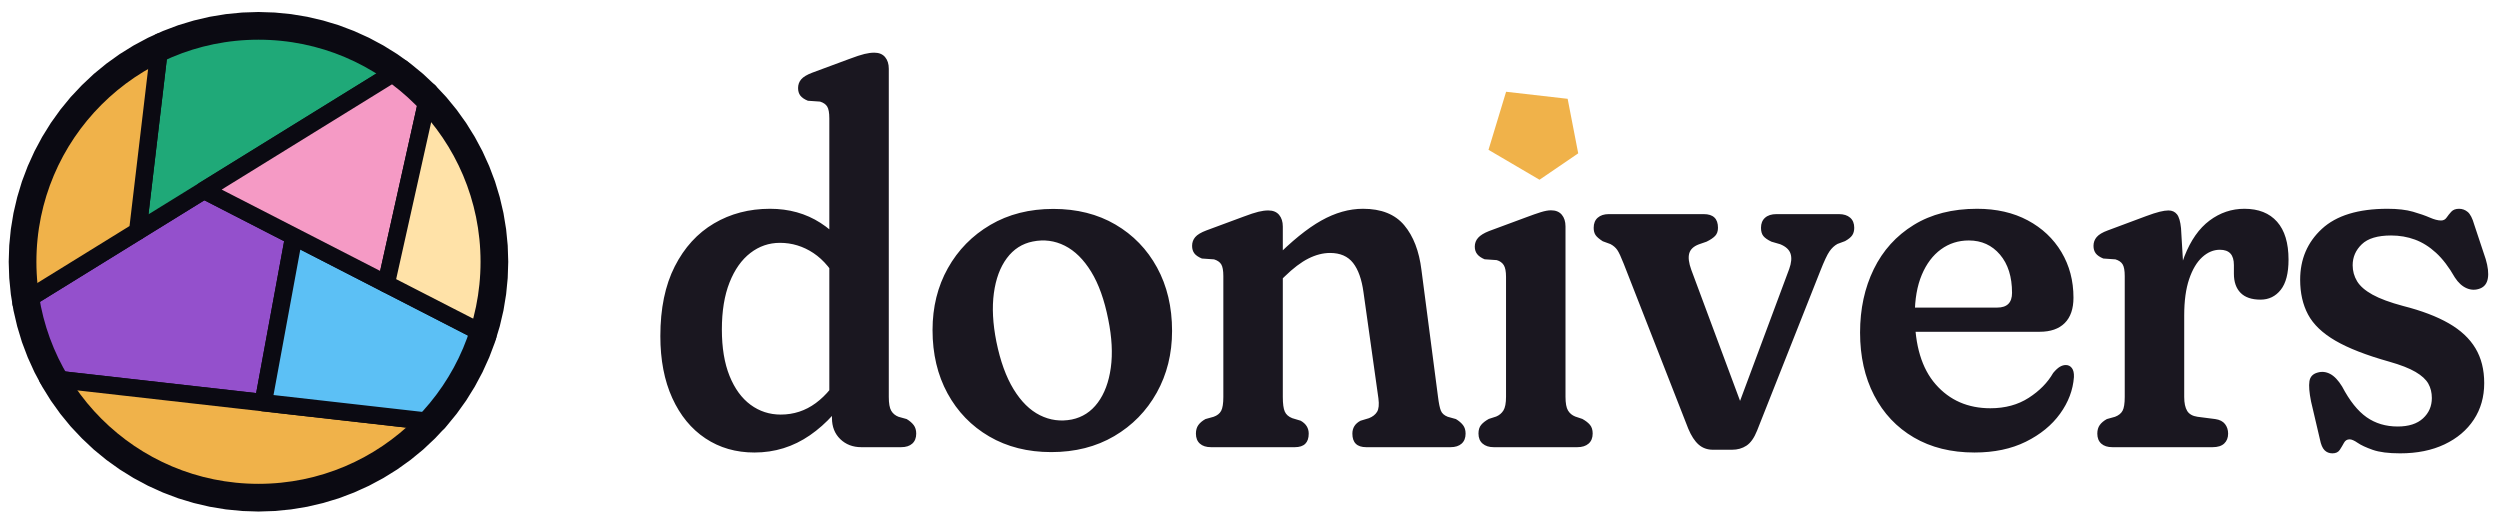
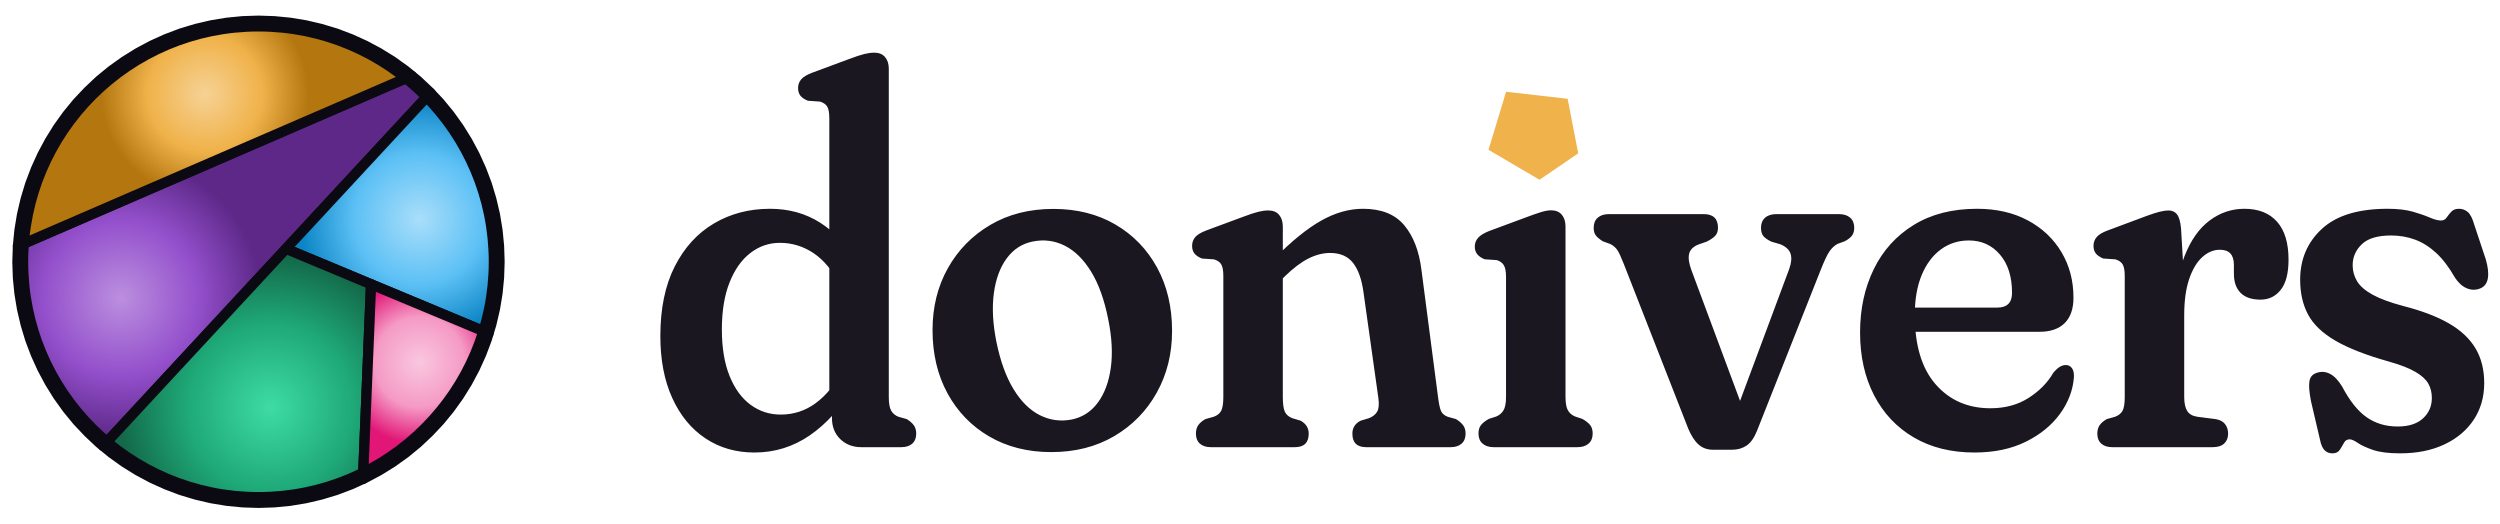
<svg xmlns="http://www.w3.org/2000/svg" width="936" height="196" viewBox="0 0 9359 1963">
  <g transform="translate(0,20.0) scale(19.231)">
-     <polygon points="50.93,77.47 8.88,72.71 7.85,70.79 6.58,67.99 5.49,65.11 4.60,62.16 3.90,59.17 3.72,58.09 39.37,36.06 56.90,45.06" fill="#9450CC" stroke="#0B0A12" stroke-width="3.4" stroke-linejoin="round" />
-     <polygon points="30.82,7.12 32.01,6.58 34.89,5.49 37.84,4.60 40.83,3.90 43.87,3.40 46.93,3.10 50.00,3.00 53.07,3.10 56.13,3.40 59.17,3.90 62.16,4.60 65.11,5.49 67.99,6.58 70.79,7.85 73.50,9.30 76.11,10.92 77.94,12.23 26.45,44.05" fill="#1FA978" stroke="#0B0A12" stroke-width="3.4" stroke-linejoin="round" />
-     <polygon points="85.01,81.33 83.23,83.23 80.99,85.34 78.61,87.29 76.11,89.08 73.50,90.70 70.79,92.15 67.99,93.42 65.11,94.51 62.16,95.40 59.17,96.10 56.13,96.60 53.07,96.90 50.00,97.00 46.93,96.90 43.87,96.60 40.83,96.10 37.84,95.40 34.89,94.51 32.01,93.42 29.21,92.15 26.50,90.70 23.89,89.08 21.39,87.29 19.01,85.34 16.77,83.23 14.66,80.99 12.71,78.61 10.92,76.11 9.30,73.50 8.88,72.71" fill="#F0B24A" stroke="#0B0A12" stroke-width="3.4" stroke-linejoin="round" />
-     <polygon points="94.70,64.46 94.51,65.11 93.42,67.99 92.15,70.79 90.70,73.50 89.08,76.11 87.29,78.61 85.34,80.99 85.01,81.33 50.93,77.47 56.90,45.06" fill="#5CC0F5" stroke="#0B0A12" stroke-width="3.4" stroke-linejoin="round" />
-     <polygon points="3.72,58.09 3.40,56.13 3.10,53.07 3.00,50.00 3.10,46.93 3.40,43.87 3.90,40.83 4.60,37.84 5.49,34.89 6.58,32.01 7.85,29.21 9.30,26.50 10.92,23.89 12.71,21.39 14.66,19.01 16.77,16.77 19.01,14.66 21.39,12.71 23.89,10.92 26.50,9.30 29.21,7.85 30.82,7.12 26.45,44.05" fill="#F0B24A" stroke="#0B0A12" stroke-width="3.4" stroke-linejoin="round" />
-     <polygon points="74.90,54.30 39.37,36.06 77.94,12.23 78.61,12.71 80.99,14.66 83.23,16.77 83.27,16.80" fill="#F59AC5" stroke="#0B0A12" stroke-width="3.4" stroke-linejoin="round" />
-     <polygon points="97.00,50.00 96.90,53.07 96.60,56.13 96.10,59.17 95.40,62.16 94.70,64.46 74.90,54.30 83.27,16.80 85.34,19.01 87.29,21.39 89.08,23.89 90.70,26.50 92.15,29.21 93.42,32.01 94.51,34.89 95.40,37.84 96.10,40.83 96.60,43.87 96.90,46.93" fill="#FFE2A8" stroke="#0B0A12" stroke-width="3.4" stroke-linejoin="round" />
-     <circle cx="50" cy="50" r="45.40" fill="none" stroke="#0B0A12" stroke-width="4.2" />
+     <defs>
+       <radialGradient id="l0" gradientUnits="userSpaceOnUse" cx="23.13" cy="57.04" r="27.40">
+         <stop offset="0" stop-color="#bb8fde" />
+         <stop offset="0.55" stop-color="#9450cc" />
+         <stop offset="1" stop-color="#5d2888" />
+       </radialGradient>
+       <radialGradient id="l1" gradientUnits="userSpaceOnUse" cx="39.56" cy="17.29" r="20.22">
+         <stop offset="0" stop-color="#f6d295" />
+         <stop offset="0.55" stop-color="#f0b24a" />
+         <stop offset="1" stop-color="#b4760f" />
+       </radialGradient>
+       <radialGradient id="l2" gradientUnits="userSpaceOnUse" cx="81.38" cy="41.68" r="23.23">
+         <stop offset="0" stop-color="#a9defa" />
+         <stop offset="0.55" stop-color="#5cc0f5" />
+         <stop offset="1" stop-color="#0c85c5" />
+       </radialGradient>
+       <radialGradient id="l3" gradientUnits="userSpaceOnUse" cx="52.36" cy="78.43" r="29.53">
+         <stop offset="0" stop-color="#3edca4" />
+         <stop offset="0.55" stop-color="#1fa978" />
+         <stop offset="1" stop-color="#13694a" />
+       </radialGradient>
+       <radialGradient id="l4" gradientUnits="userSpaceOnUse" cx="81.40" cy="69.57" r="15.97">
+         <stop offset="0" stop-color="#f9c7df" />
+         <stop offset="0.55" stop-color="#f59ac5" />
+         <stop offset="1" stop-color="#e11676" />
+       </radialGradient>
+     </defs>
+     <polygon points="19.72,85.92 19.01,85.34 16.77,83.23 14.66,80.99 12.71,78.61 10.92,76.11 9.30,73.50 7.85,70.79 6.58,67.99 5.49,65.11 4.60,62.16 3.90,59.17 3.40,56.13 3.10,53.07 3.00,50.00 3.10,46.95 79.85,13.73 80.99,14.66 83.23,16.77 83.53,17.08" fill="url(#l0)" />
+     <polygon points="19.72,85.92 19.01,85.34 16.77,83.23 14.66,80.99 12.71,78.61 10.92,76.11 9.30,73.50 7.85,70.79 6.58,67.99 5.49,65.11 4.60,62.16 3.90,59.17 3.40,56.13 3.10,53.07 3.00,50.00 3.10,46.95 79.85,13.73 80.99,14.66 83.23,16.77 83.53,17.08" fill="none" stroke="#0B0A12" stroke-width="2" stroke-linejoin="round" />
+     <polygon points="3.10,46.95 3.10,46.93 3.40,43.87 3.90,40.83 4.60,37.84 5.49,34.89 6.58,32.01 7.85,29.21 9.30,26.50 10.92,23.89 12.71,21.39 14.66,19.01 16.77,16.77 19.01,14.66 21.39,12.71 23.89,10.92 26.50,9.30 29.21,7.85 32.01,6.58 34.89,5.49 37.84,4.60 40.83,3.90 43.87,3.40 46.93,3.10 50.00,3.00 53.07,3.10 56.13,3.40 59.17,3.90 62.16,4.60 65.11,5.49 67.99,6.58 70.79,7.85 73.50,9.30 76.11,10.92 78.61,12.71 79.85,13.73" fill="url(#l1)" />
+     <polygon points="3.10,46.95 3.10,46.93 3.40,43.87 3.90,40.83 4.60,37.84 5.49,34.89 6.58,32.01 7.85,29.21 9.30,26.50 10.92,23.89 12.71,21.39 14.66,19.01 16.77,16.77 19.01,14.66 21.39,12.71 23.89,10.92 26.50,9.30 29.21,7.85 32.01,6.58 34.89,5.49 37.84,4.60 40.83,3.90 43.87,3.40 46.93,3.10 50.00,3.00 53.07,3.10 56.13,3.40 59.17,3.90 62.16,4.60 65.11,5.49 67.99,6.58 70.79,7.85 73.50,9.30 76.11,10.92 78.61,12.71 79.85,13.73" fill="none" stroke="#0B0A12" stroke-width="2" stroke-linejoin="round" />
+     <polygon points="97.00,50.00 96.90,53.07 96.60,56.13 96.10,59.17 95.40,62.16 94.86,63.94 55.36,47.47 83.53,17.08 85.34,19.01 87.29,21.39 89.08,23.89 90.70,26.50 92.15,29.21 93.42,32.01 94.51,34.89 95.40,37.84 96.10,40.83 96.60,43.87 96.90,46.93" fill="url(#l2)" />
+     <polygon points="97.00,50.00 96.90,53.07 96.60,56.13 96.10,59.17 95.40,62.16 94.86,63.94 55.36,47.47 83.53,17.08 85.34,19.01 87.29,21.39 89.08,23.89 90.70,26.50 92.15,29.21 93.42,32.01 94.51,34.89 95.40,37.84 96.10,40.83 96.60,43.87 96.90,46.93" fill="none" stroke="#0B0A12" stroke-width="2" stroke-linejoin="round" />
+     <polygon points="70.38,92.34 67.99,93.42 65.11,94.51 62.16,95.40 59.17,96.10 56.13,96.60 53.07,96.90 50.00,97.00 46.93,96.90 43.87,96.60 40.83,96.10 37.84,95.40 34.89,94.51 32.01,93.42 29.21,92.15 26.50,90.70 23.89,89.08 21.39,87.29 19.72,85.92 55.36,47.47 71.95,54.39" fill="url(#l3)" />
+     <polygon points="70.38,92.34 67.99,93.42 65.11,94.51 62.16,95.40 59.17,96.10 56.13,96.60 53.07,96.90 50.00,97.00 46.93,96.90 43.87,96.60 40.83,96.10 37.84,95.40 34.89,94.51 32.01,93.42 29.21,92.15 26.50,90.70 23.89,89.08 21.39,87.29 19.72,85.92 55.36,47.47 71.95,54.39" fill="none" stroke="#0B0A12" stroke-width="2" stroke-linejoin="round" />
+     <polygon points="94.86,63.94 94.51,65.11 93.42,67.99 92.15,70.79 90.70,73.50 89.08,76.11 87.29,78.61 85.34,80.99 83.23,83.23 80.99,85.34 78.61,87.29 76.11,89.08 73.50,90.70 70.79,92.15 70.38,92.34 71.95,54.39" fill="url(#l4)" />
+     <polygon points="94.86,63.94 94.51,65.11 93.42,67.99 92.15,70.79 90.70,73.50 89.08,76.11 87.29,78.61 85.34,80.99 83.23,83.23 80.99,85.34 78.61,87.29 76.11,89.08 73.50,90.70 70.79,92.15 70.38,92.34 71.95,54.39" fill="none" stroke="#0B0A12" stroke-width="2" stroke-linejoin="round" />
+     <circle cx="50" cy="50" r="46.20" fill="none" stroke="#0B0A12" stroke-width="2.6" />
  </g>
  <g transform="translate(2423.1,1676.8)">
    <path d="M688.838 -172.121 678.958 -181.281V-1233.077Q678.958 -1264.397 670.978 -1277.277Q662.998 -1290.157 644.078 -1295.877L598.6 -1298.998Q578.439 -1307.318 570.119 -1318.518Q561.799 -1329.718 561.799 -1346.559Q561.799 -1365.479 573.52 -1379.279Q585.24 -1393.08 615.28 -1404.36L753.962 -1455.761Q790.562 -1469.561 810.683 -1474.421Q830.803 -1479.281 847.644 -1479.281Q874.084 -1479.281 888.024 -1462.761Q901.964 -1446.241 901.964 -1418.84V-188.243Q901.964 -152.203 911.084 -136.643Q920.204 -121.083 938.364 -113.962L969.003 -105.442Q986.123 -95.122 995.463 -82.642Q1004.803 -70.162 1004.803 -50.761Q1004.803 -26.681 989.983 -13.34Q975.163 0.0 948.202 0.0H798.96Q751.32 0.0 720.079 -30.201Q688.838 -60.401 688.838 -109.402ZM45.359 -416.52Q45.359 -571.68 99.419 -677.9Q153.479 -784.121 246.48 -839.021Q339.48 -893.921 456.521 -893.921Q563.4 -893.921 645.62 -841.161Q727.84 -788.401 779.12 -695.281L719.838 -606.32Q677.319 -689.519 619.42 -727.878Q561.521 -766.238 493.762 -766.238Q432.243 -766.238 382.864 -728.138Q333.485 -690.039 304.765 -617.499Q276.046 -544.96 276.046 -441.361Q276.046 -338.521 304.845 -267.182Q333.645 -195.843 383.624 -159.043Q433.604 -122.244 496.643 -122.244Q569.761 -122.244 628.24 -165.363Q686.719 -208.482 729.039 -288.802L767.16 -223.921Q699.879 -109.281 606.179 -44.64Q512.479 20.0 398.039 20.0Q294.119 20.0 214.439 -33.02Q134.759 -86.04 90.059 -184.3Q45.359 -282.56 45.359 -416.52Z M1518.961 -893.441Q1651.602 -893.441 1751.722 -834.881Q1851.843 -776.321 1908.003 -673.441Q1964.163 -570.561 1964.163 -435.88Q1964.163 -307.44 1906.703 -204.36Q1849.243 -101.28 1747.302 -41.42Q1645.362 18.44 1511.201 18.44Q1379.081 18.44 1278.7 -40.12Q1178.32 -98.68 1122.16 -201.8Q1066 -304.92 1066 -439.121Q1066 -568.561 1123.46 -671.141Q1180.92 -773.721 1282.86 -833.581Q1384.801 -893.441 1518.961 -893.441ZM1588.281 -103.803Q1647.88 -116.083 1685.599 -166.842Q1723.318 -217.601 1734.437 -297.68Q1745.557 -377.76 1724.836 -479.24Q1703.196 -588.919 1660.817 -657.959Q1618.438 -726.999 1561.879 -755.478Q1505.32 -783.958 1441.881 -771.198Q1382.283 -759.398 1344.564 -708.639Q1306.845 -657.88 1295.985 -577.561Q1285.126 -497.241 1305.326 -395.761Q1327.486 -286.602 1369.846 -217.302Q1412.205 -148.002 1468.764 -119.763Q1525.323 -91.523 1588.281 -103.803Z M2379.445 -827.24V-188.243Q2379.445 -150.163 2386.805 -133.522Q2394.165 -116.882 2414.804 -108.762L2446.483 -99.202Q2476.563 -82.202 2476.563 -50.761Q2476.563 0.0 2424.643 0.0H2110.201Q2083.24 0.0 2068.42 -13.34Q2053.6 -26.681 2053.6 -50.761Q2053.6 -70.162 2062.68 -82.902Q2071.76 -95.642 2089.4 -105.442L2120.039 -113.962Q2140.159 -121.042 2148.299 -136.383Q2156.438 -151.723 2156.438 -188.243V-641.477Q2156.438 -672.797 2148.458 -685.677Q2140.479 -698.557 2121.559 -704.277L2076.08 -707.397Q2055.92 -715.718 2047.6 -726.918Q2039.28 -738.118 2039.28 -754.958Q2039.28 -773.879 2051.0 -787.679Q2062.72 -801.479 2092.761 -812.76L2231.442 -864.161Q2268.043 -877.961 2288.163 -882.821Q2308.284 -887.681 2325.124 -887.681Q2351.564 -887.681 2365.505 -871.161Q2379.445 -854.641 2379.445 -827.24ZM2354.165 -608.838 2305.924 -665.359 2346.364 -705.879Q2444.725 -805.44 2523.565 -849.681Q2602.405 -893.921 2680.166 -893.921Q2782.966 -893.921 2834.666 -832.301Q2886.366 -770.681 2899.326 -664.24L2961.445 -188.243Q2965.965 -152.243 2972.105 -136.903Q2978.245 -121.562 2997.844 -113.962L3028.483 -105.442Q3045.604 -95.122 3055.204 -82.642Q3064.804 -70.162 3064.804 -50.761Q3064.804 -26.681 3049.983 -13.34Q3035.163 0.0 3008.203 0.0H2692.201Q2640.28 0.0 2640.28 -50.761Q2640.28 -83.242 2670.88 -99.202L2702.559 -108.762Q2723.199 -116.882 2732.819 -132.482Q2742.438 -148.083 2737.918 -183.043L2682 -580.598Q2672.12 -653.517 2642.84 -690.897Q2613.561 -728.276 2556.721 -728.276Q2516.962 -728.276 2475.523 -707.477Q2434.083 -686.677 2386.044 -639.678Z M3439.445 -827.76V-189.203Q3439.445 -153.163 3448.785 -137.583Q3458.125 -122.002 3475.844 -114.922L3502.644 -105.922Q3521.244 -95.642 3531.284 -83.622Q3541.324 -71.602 3541.324 -51.241Q3541.324 -26.681 3526.023 -13.34Q3510.723 0.0 3483.763 0.0H3170.201Q3144.2 0.0 3128.66 -13.34Q3113.12 -26.681 3113.12 -51.241Q3113.12 -71.602 3123.16 -83.622Q3133.2 -95.642 3151.8 -105.922L3179.559 -114.922Q3196.799 -122.002 3206.619 -137.583Q3216.438 -153.163 3216.438 -189.203V-638.637Q3216.438 -668.997 3207.979 -682.597Q3199.519 -696.197 3181.559 -701.438L3136.08 -704.558Q3117.36 -712.398 3108.32 -723.838Q3099.28 -735.278 3099.28 -752.119Q3099.28 -771.039 3111.72 -785.079Q3124.16 -799.12 3152.761 -810.4L3291.442 -861.801Q3324.203 -874.161 3346.743 -881.181Q3369.284 -888.201 3385.124 -888.201Q3411.564 -888.201 3425.505 -871.681Q3439.445 -855.161 3439.445 -827.76Z M4064.203 9.6H3992.24Q3960.56 9.6 3938.559 -9.781Q3916.559 -29.161 3899.718 -69.482L3657.719 -687.838Q3642.679 -726.318 3633.519 -739.598Q3624.359 -752.878 3607.959 -761.559L3579.16 -772.119Q3559.12 -784.959 3552.12 -795.399Q3545.12 -805.839 3545.12 -822.68Q3545.12 -847.24 3560.42 -860.581Q3575.721 -873.921 3601.721 -873.921H3957.765Q4011.206 -873.921 4011.206 -822.68Q4011.206 -803.719 4000.805 -792.519Q3990.405 -781.319 3968.325 -770.559L3939.406 -760.519Q3909.846 -749.398 3903.426 -726.658Q3897.006 -703.918 3911.086 -665.158L4120.165 -103.283L4063.763 -92.402L4278.201 -668.038Q4290.761 -702.718 4283.301 -725.498Q4275.841 -748.278 4244.481 -761.039L4211.722 -770.559Q4190.082 -780.839 4181.281 -791.799Q4172.481 -802.759 4172.481 -822.68Q4172.481 -846.76 4187.762 -860.341Q4203.042 -873.921 4230.482 -873.921H4465.001Q4491.482 -873.921 4506.802 -860.581Q4522.123 -847.24 4522.123 -822.68Q4522.123 -805.839 4514.603 -794.619Q4507.083 -783.399 4487.562 -772.639L4459.203 -762.079Q4442.243 -752.878 4429.303 -734.238Q4416.363 -715.598 4395.003 -661.237L4157.725 -61.842Q4141.364 -21.001 4118.044 -5.701Q4094.723 9.6 4064.203 9.6Z M5344.204 -560.641Q5344.204 -498.28 5311.503 -465.499Q5278.803 -432.719 5217.122 -432.719H4693.764V-523.44H5058.237Q5113.837 -523.44 5113.837 -578.681Q5113.837 -668.96 5068.698 -722.039Q5023.559 -775.118 4951.721 -775.118Q4893.082 -775.118 4847.343 -741.799Q4801.604 -708.479 4775.405 -646.24Q4749.205 -584.001 4749.205 -496.002Q4749.205 -324.723 4827.705 -235.344Q4906.204 -145.964 5032.604 -145.964Q5115.722 -145.964 5176.402 -185.043Q5237.082 -224.123 5268.082 -278.322Q5282.002 -294.962 5293.203 -301.502Q5304.403 -308.042 5315.483 -308.042Q5329.603 -308.042 5338.243 -296.682Q5346.883 -285.322 5345.923 -262.921Q5340.644 -190.041 5293.963 -125.461Q5247.283 -60.88 5165.503 -20.44Q5083.722 20.0 4972.961 20.0Q4841.921 20.0 4745.48 -36.52Q4649.04 -93.04 4596.52 -194.62Q4544 -296.2 4544 -429.88Q4544 -562.521 4595.42 -667.641Q4646.84 -772.761 4745.3 -833.341Q4843.761 -893.921 4982.642 -893.921Q5091.482 -893.921 5172.683 -850.541Q5253.883 -807.161 5299.043 -731.581Q5344.204 -656 5344.204 -560.641Z M5725.245 -487.92Q5725.245 -625.92 5760.425 -715.881Q5795.604 -805.841 5854.564 -849.881Q5913.524 -893.921 5985.165 -893.921Q6064.565 -893.921 6107.585 -845.42Q6150.605 -796.92 6150.605 -703.239Q6150.605 -626.877 6121.425 -590.056Q6092.244 -553.235 6045.603 -553.235Q5995.922 -553.235 5970.841 -578.676Q5945.761 -604.116 5945.761 -650.317V-682.677Q5945.761 -711.997 5932.721 -726.137Q5919.681 -740.277 5893.122 -740.277Q5857.442 -740.277 5826.943 -712.497Q5796.444 -684.718 5777.944 -630.119Q5759.445 -575.52 5759.445 -494.321ZM5747.484 -821.0 5759.445 -619.921V-188.243Q5759.445 -154.323 5770.445 -136.163Q5781.445 -118.002 5809.365 -113.962L5875.804 -105.442Q5900.725 -101.842 5912.405 -86.782Q5924.085 -71.722 5924.085 -50.761Q5924.085 -27.721 5909.525 -13.86Q5894.964 0.0 5865.924 0.0H5490.201Q5463.24 0.0 5448.42 -13.34Q5433.6 -26.681 5433.6 -50.761Q5433.6 -70.162 5442.68 -82.902Q5451.76 -95.642 5469.4 -105.442L5500.039 -113.962Q5520.159 -121.562 5528.299 -136.643Q5536.438 -151.723 5536.438 -188.243V-641.477Q5536.438 -672.797 5528.458 -685.677Q5520.479 -698.557 5501.559 -704.277L5456.08 -707.397Q5435.92 -715.718 5427.6 -726.918Q5419.28 -738.118 5419.28 -754.958Q5419.28 -773.879 5431.26 -787.939Q5443.24 -802 5472.761 -812.76L5616.123 -866.241Q5647.523 -877.961 5667.383 -882.821Q5687.244 -887.681 5700.444 -887.681Q5720.644 -887.681 5732.244 -873.241Q5743.844 -858.801 5747.484 -821.0Z M6559.841 -77.522Q6621.64 -77.522 6654.82 -107.961Q6687.999 -138.401 6687.999 -184.4Q6687.999 -214.719 6674.779 -238.239Q6661.56 -261.758 6626.92 -282.138Q6592.281 -302.518 6528.282 -320.677Q6399.121 -356.917 6326.32 -399.338Q6253.52 -441.758 6223.859 -497.298Q6194.199 -552.838 6194.199 -627.919Q6194.199 -743.44 6275.76 -818.68Q6357.32 -893.921 6521.642 -893.921Q6579.122 -893.921 6617.142 -882.941Q6655.162 -871.961 6680.262 -860.981Q6705.362 -850.001 6722.562 -850.001Q6735.802 -850.001 6743.343 -860.981Q6750.883 -871.961 6760.883 -882.941Q6770.883 -893.921 6790.043 -893.921Q6808.364 -893.921 6822.624 -881.941Q6836.884 -869.96 6847.004 -834.36L6890.043 -704.922Q6902.724 -662.001 6898.063 -633.56Q6893.403 -605.12 6869.803 -595.399Q6844.202 -585.159 6818.942 -595.819Q6793.681 -606.479 6774.241 -636.4Q6741.081 -694.56 6703.721 -728.819Q6666.361 -763.079 6624.501 -778.439Q6582.642 -793.799 6535.242 -793.799Q6459.523 -793.799 6425.304 -760.859Q6391.084 -727.92 6391.084 -682.281Q6391.084 -649.841 6407.604 -622.342Q6424.124 -594.842 6465.444 -571.983Q6506.763 -549.123 6580.603 -529.403Q6684.203 -503.043 6751.383 -464.463Q6818.563 -425.883 6851.464 -371.003Q6884.364 -316.123 6884.364 -240.362Q6884.364 -162.601 6845.424 -103.421Q6806.483 -44.24 6735.543 -10.56Q6664.602 23.12 6568.881 23.12Q6503.761 23.12 6466.301 10Q6428.841 -3.12 6409.841 -16.26Q6390.841 -29.399 6379.641 -29.399Q6365.521 -29.399 6358.461 -16.26Q6351.4 -3.12 6342.84 10Q6334.28 23.12 6315.2 23.12Q6297.319 23.12 6285.659 11.38Q6273.999 -0.36 6268.399 -29.001L6235.04 -171.439Q6225 -221.64 6228.94 -247.121Q6232.88 -272.601 6259.521 -279.721Q6283.561 -286.801 6306.802 -274.601Q6330.042 -262.401 6351.562 -227.4Q6393.843 -147.001 6443.462 -112.261Q6493.082 -77.522 6559.841 -77.522Z" fill="#1A1720" />
    <polygon points="3150.7,-1115.0 3342.0,-1002.8 3487.1,-1101.8 3447.5,-1306.3 3216.7,-1332.7" fill="#F0B24A" />
  </g>
</svg>
